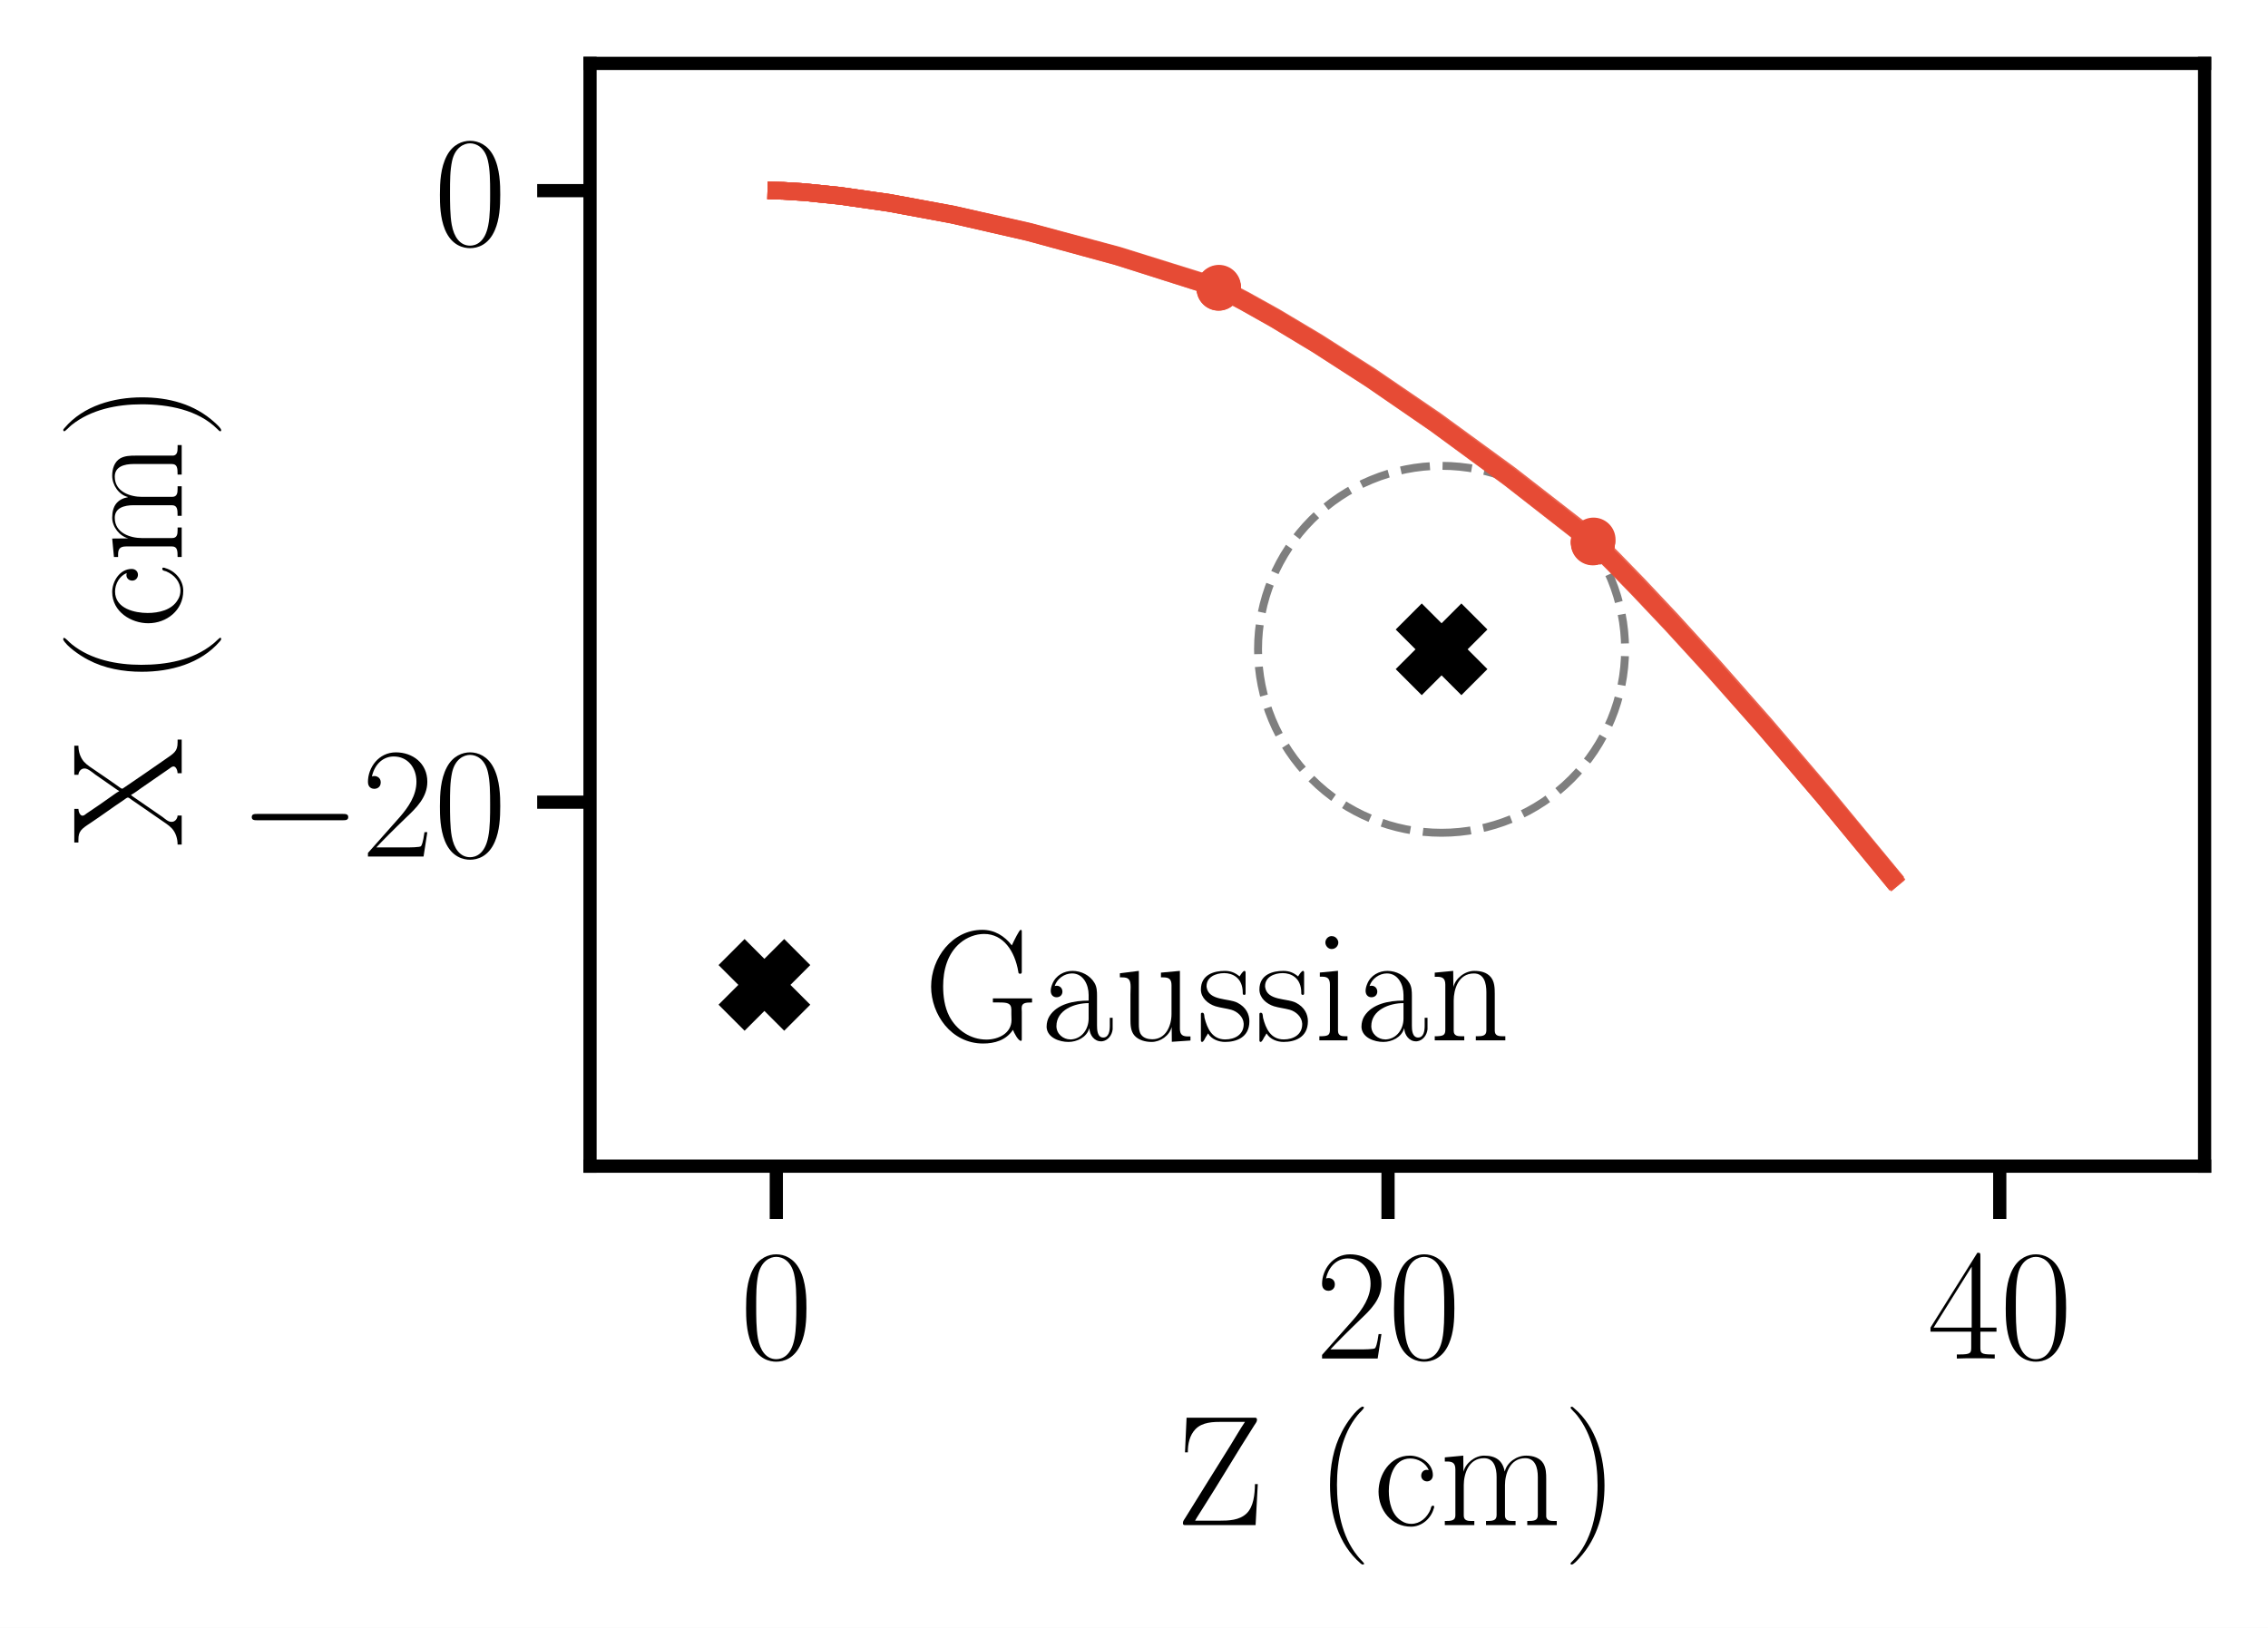
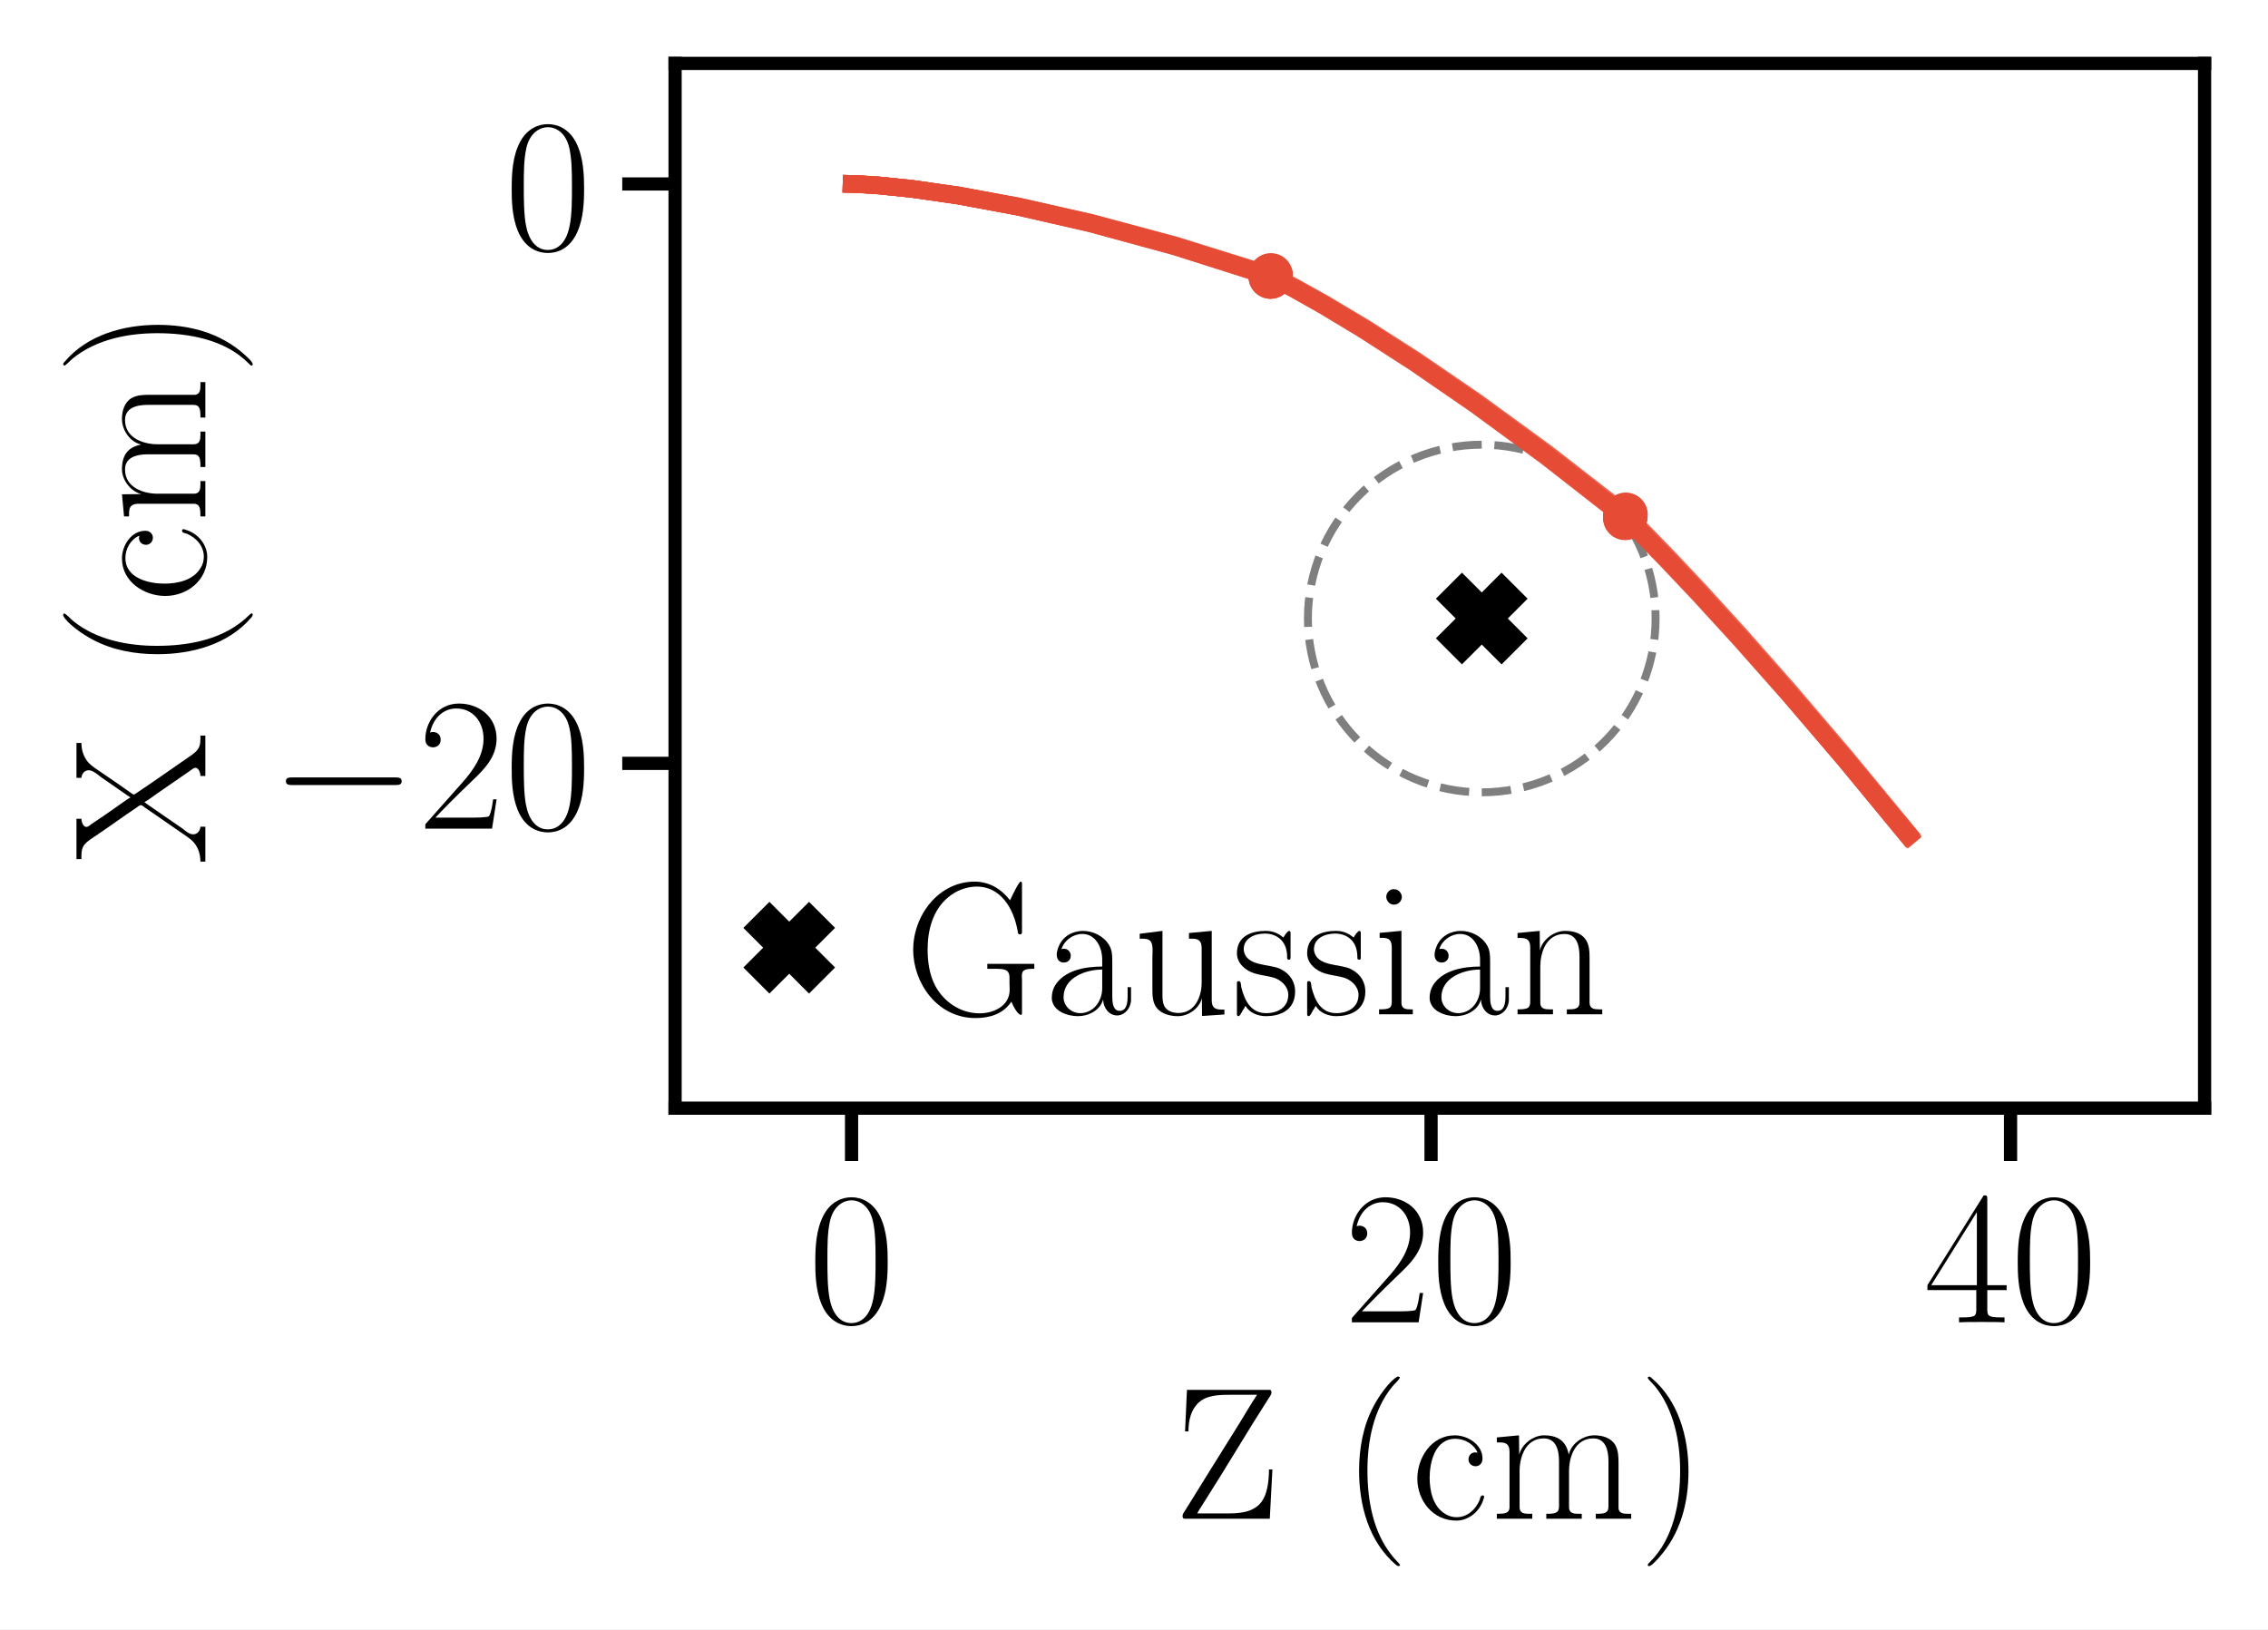
- <svg xmlns="http://www.w3.org/2000/svg" xmlns:xlink="http://www.w3.org/1999/xlink" width="257.52pt" height="184.879pt" viewBox="0 0 257.52 184.879" version="1.1">
+ <svg xmlns="http://www.w3.org/2000/svg" xmlns:xlink="http://www.w3.org/1999/xlink" width="257.52pt" height="185.028pt" viewBox="0 0 257.52 185.028" version="1.1">
  <defs>
    <style type="text/css">*{stroke-linejoin: round; stroke-linecap: butt}</style>
  </defs>
  <g id="figure_1">
    <g id="patch_1">
-       <path d="M 0 184.879  L 257.52 184.879  L 257.52 0  L 0 0  z " style="fill: #ffffff" />
+       <path d="M 0 185.028  L 257.52 185.028  L 257.52 0  L 0 0  z " style="fill: #ffffff" />
    </g>
    <g id="axes_1">
      <g id="patch_2">
-         <path d="M 66.994 132.446  L 250.32 132.446  L 250.32 7.2  L 66.994 7.2  z " style="fill: #ffffff" />
+         <path d="M 76.652 125.847  L 250.32 125.847  L 250.32 7.2  L 76.652 7.2  z " style="fill: #ffffff" />
      </g>
      <g id="matplotlib.axis_1">
        <g id="xtick_1">
          <g id="line2d_1">
            <defs>
-               <path id="ma974ca50a1" d="M 0 0  L 0 6  " style="stroke: #000000; stroke-width: 1.5" />
-             </defs>
-             <g>
-               <use xlink:href="#ma974ca50a1" x="88.147" y="132.446" style="stroke: #000000; stroke-width: 1.5" />
+               <path id="m8c1c9c15db" d="M 0 0  L 0 6  " style="stroke: #000000; stroke-width: 1.5" />
+             </defs>
+             <g>
+               <use xlink:href="#m8c1c9c15db" x="96.691" y="125.847" style="stroke: #000000; stroke-width: 1.5" />
            </g>
          </g>
          <g id="text_1">
-             <g transform="translate(84.03441 154.295) scale(0.18 -0.18)">
+             <g transform="translate(91.75621 150.1662) scale(0.216 -0.216)">
              <defs>
                <path id="CMR17-32" d="M 2688 2038  C 2688 2430 2681 3099 2412 3613  C 2176 4063 1798 4224 1465 4224  C 1158 4224 768 4082 524 3620  C 268 3137 243 2539 243 2038  C 243 1671 249 1112 448 623  C 723 -39 1216 -128 1465 -128  C 1760 -128 2208 -7 2470 604  C 2662 1048 2688 1568 2688 2038  z M 1465 -26  C 1056 -26 812 328 723 816  C 652 1196 652 1749 652 2109  C 652 2604 652 3015 736 3407  C 857 3954 1216 4121 1465 4121  C 1728 4121 2067 3947 2188 3420  C 2272 3054 2278 2623 2278 2109  C 2278 1691 2278 1176 2201 797  C 2067 96 1689 -26 1465 -26  z " transform="scale(0.015625)" />
              </defs>
              <use xlink:href="#CMR17-32" transform="scale(0.996264)" />
            </g>
          </g>
        </g>
        <g id="xtick_2">
          <g id="line2d_2">
            <g>
-               <use xlink:href="#ma974ca50a1" x="157.604" y="132.446" style="stroke: #000000; stroke-width: 1.5" />
+               <use xlink:href="#m8c1c9c15db" x="162.489" y="125.847" style="stroke: #000000; stroke-width: 1.5" />
            </g>
          </g>
          <g id="text_2">
-             <g transform="translate(149.3799 154.295) scale(0.18 -0.18)">
+             <g transform="translate(152.6198 150.1662) scale(0.216 -0.216)">
              <defs>
                <path id="CMR17-34" d="M 2668 990  L 2553 990  C 2489 537 2438 460 2412 422  C 2380 371 1920 371 1830 371  L 601 371  C 832 620 1280 1073 1824 1596  C 2214 1966 2668 2400 2668 3033  C 2668 3788 2067 4224 1395 4224  C 691 4224 262 3603 262 3027  C 262 2777 448 2745 524 2745  C 588 2745 780 2783 780 3007  C 780 3206 614 3264 524 3264  C 486 3264 448 3257 422 3244  C 544 3788 915 4057 1305 4057  C 1862 4057 2227 3616 2227 3033  C 2227 2477 1900 1998 1536 1583  L 262 147  L 262 0  L 2515 0  L 2668 990  z " transform="scale(0.015625)" />
              </defs>
              <use xlink:href="#CMR17-34" transform="scale(0.996264)" />
              <use xlink:href="#CMR17-32" transform="translate(45.69048 0) scale(0.996264)" />
            </g>
          </g>
        </g>
        <g id="xtick_3">
          <g id="line2d_3">
            <g>
-               <use xlink:href="#ma974ca50a1" x="227.062" y="132.446" style="stroke: #000000; stroke-width: 1.5" />
+               <use xlink:href="#m8c1c9c15db" x="228.287" y="125.847" style="stroke: #000000; stroke-width: 1.5" />
            </g>
          </g>
          <g id="text_3">
-             <g transform="translate(218.8375 154.295) scale(0.18 -0.18)">
+             <g transform="translate(218.418 150.1662) scale(0.216 -0.216)">
              <defs>
                <path id="CMR17-36" d="M 2150 4147  C 2150 4281 2144 4288 2028 4288  L 128 1254  L 128 1088  L 1779 1088  L 1779 460  C 1779 230 1766 166 1318 166  L 1196 166  L 1196 0  C 1401 12 1747 12 1964 12  C 2182 12 2528 12 2732 0  L 2732 166  L 2611 166  C 2163 166 2150 230 2150 460  L 2150 1088  L 2803 1088  L 2803 1254  L 2150 1254  L 2150 4147  z M 1798 3723  L 1798 1254  L 256 1254  L 1798 3723  z " transform="scale(0.015625)" />
              </defs>
              <use xlink:href="#CMR17-36" transform="scale(0.996264)" />
              <use xlink:href="#CMR17-32" transform="translate(45.69048 0) scale(0.996264)" />
            </g>
          </g>
        </g>
        <g id="text_4">
-           <g transform="translate(133.3843 173.2123) scale(0.18 -0.18)">
+           <g transform="translate(133.1591 172.467) scale(0.216 -0.216)">
            <defs>
              <path id="SFRM1728-73" d="M 480 4352  L 416 2949  L 531 2949  C 531 3293 601 3637 838 3886  C 1120 4179 1561 4185 1939 4185  L 2848 4185  C 2636 3873 2451 3542 2252 3223  C 1644 2249 1030 1268 428 293  C 390 230 332 166 332 89  C 332 25 352 0 409 0  L 3277 0  L 3366 1663  L 3251 1663  C 3244 1249 3200 752 2912 472  C 2617 191 2188 179 1798 179  L 825 179  C 908 332 1011 478 1100 625  C 1824 1758 2502 2917 3225 4045  C 3264 4108 3328 4179 3334 4255  C 3334 4300 3328 4352 3270 4352  L 480 4352  z " transform="scale(0.015625)" />
              <path id="SFRM1728-19f" d="M 1913 4800  C 1651 4665 1286 4152 1100 3793  C 748 3132 614 2369 614 1619  C 614 458 940 -767 1849 -1549  C 1875 -1568 1907 -1600 1945 -1600  C 1964 -1600 1996 -1588 1996 -1568  C 1996 -1524 1804 -1357 1728 -1248  C 1081 -446 896 631 896 1638  C 896 2619 1100 3677 1728 4453  C 1804 4556 1990 4704 1990 4774  C 1990 4787 1964 4800 1939 4800  C 1926 4806 1920 4800 1913 4800  z " transform="scale(0.015625)" />
              <path id="SFRM1728-fe" d="M 2278 2227  C 2252 2233 2220 2240 2195 2240  C 2060 2240 1971 2131 1971 2003  C 1971 1868 2080 1772 2208 1772  C 2336 1772 2444 1868 2444 2028  C 2444 2508 1939 2816 1510 2816  C 704 2816 243 2041 243 1356  C 243 608 768 -64 1561 -64  C 1984 -64 2361 256 2476 659  C 2489 678 2496 710 2496 736  L 2496 755  C 2496 780 2470 787 2451 787  C 2368 787 2368 691 2348 633  C 2208 300 1926 51 1568 51  C 1440 51 1305 83 1190 160  C 774 403 659 934 659 1382  C 659 1881 825 2700 1529 2700  C 1843 2700 2163 2515 2278 2227  z " transform="scale(0.015625)" />
              <path id="SFRM1728-17b" d="M 256 2745  L 256 2577  L 352 2577  C 563 2577 684 2520 684 2256  L 684 391  C 684 172 499 166 256 166  L 256 0  L 1452 0  L 1452 166  L 1337 166  C 1184 166 1024 185 1024 385  L 1024 1619  C 1024 2063 1216 2712 1843 2712  C 2246 2712 2355 2333 2355 1947  L 2355 410  C 2355 179 2201 166 1926 166  L 1926 0  L 3123 0  L 3123 166  L 3008 166  C 2854 166 2694 185 2694 385  L 2694 1619  C 2694 2063 2886 2712 3513 2712  C 3917 2712 4025 2333 4025 1947  L 4025 410  C 4025 179 3872 166 3597 166  L 3597 0  L 4793 0  L 4793 166  L 4685 166  C 4537 166 4390 179 4365 340  L 4365 1876  C 4365 2089 4358 2301 4256 2487  C 4115 2732 3821 2816 3552 2816  C 3168 2816 2777 2545 2688 2179  L 2681 2179  C 2598 2610 2329 2816 1849 2816  C 1478 2816 1094 2513 1011 2159  L 1004 2816  L 256 2745  z " transform="scale(0.015625)" />
              <path id="SFRM1728-1a0" d="M 358 4787  C 345 4780 339 4767 339 4761  C 339 4716 518 4556 595 4460  C 1222 3672 1433 2621 1433 1622  C 1433 552 1216 -659 428 -1447  C 403 -1479 339 -1524 339 -1562  C 339 -1588 358 -1600 384 -1600  C 460 -1600 608 -1434 691 -1344  C 1452 -511 1715 539 1715 1609  C 1715 2749 1382 3979 473 4748  C 448 4767 422 4800 390 4800  C 377 4800 364 4793 358 4787  z " transform="scale(0.015625)" />
            </defs>
            <use xlink:href="#SFRM1728-73" transform="scale(0.996264)" />
            <use xlink:href="#SFRM1728-19f" transform="translate(88.3975 0) scale(0.996264)" />
            <use xlink:href="#SFRM1728-fe" transform="translate(124.7908 0) scale(0.996264)" />
            <use xlink:href="#SFRM1728-17b" transform="translate(166.3877 0) scale(0.996264)" />
            <use xlink:href="#SFRM1728-1a0" transform="translate(244.41 0) scale(0.996264)" />
          </g>
        </g>
      </g>
      <g id="matplotlib.axis_2">
        <g id="ytick_1">
          <g id="line2d_4">
            <defs>
-               <path id="m20b58868c9" d="M 0 0  L -6 0  " style="stroke: #000000; stroke-width: 1.5" />
-             </defs>
-             <g>
-               <use xlink:href="#m20b58868c9" x="66.994" y="91.109" style="stroke: #000000; stroke-width: 1.5" />
+               <path id="m735bc4b423" d="M 0 0  L -6 0  " style="stroke: #000000; stroke-width: 1.5" />
+             </defs>
+             <g>
+               <use xlink:href="#m735bc4b423" x="76.652" y="86.688" style="stroke: #000000; stroke-width: 1.5" />
            </g>
          </g>
          <g id="text_5">
-             <g transform="translate(27.09724 97.28373) scale(0.18 -0.18)">
+             <g transform="translate(30.67668 94.09785) scale(0.216 -0.216)">
              <defs>
                <path id="CMSY10-1" d="M 4217 1472  C 4326 1472 4441 1472 4441 1600  C 4441 1728 4326 1728 4217 1728  L 755 1728  C 646 1728 531 1728 531 1600  C 531 1472 646 1472 755 1472  L 4217 1472  z " transform="scale(0.015625)" />
              </defs>
              <use xlink:href="#CMSY10-1" transform="scale(0.996264)" />
              <use xlink:href="#CMR17-34" transform="translate(77.48747 0) scale(0.996264)" />
              <use xlink:href="#CMR17-32" transform="translate(123.1779 0) scale(0.996264)" />
            </g>
          </g>
        </g>
        <g id="ytick_2">
          <g id="line2d_5">
            <g>
-               <use xlink:href="#m20b58868c9" x="66.994" y="21.651" style="stroke: #000000; stroke-width: 1.5" />
+               <use xlink:href="#m735bc4b423" x="76.652" y="20.89" style="stroke: #000000; stroke-width: 1.5" />
            </g>
          </g>
          <g id="text_6">
-             <g transform="translate(49.26927 27.82611) scale(0.18 -0.18)">
+             <g transform="translate(57.28312 28.29966) scale(0.216 -0.216)">
              <use xlink:href="#CMR17-32" transform="scale(0.996264)" />
            </g>
          </g>
        </g>
        <g id="text_7">
-           <g transform="translate(20.63014 96.26231) rotate(-90) scale(0.18 -0.18)">
+           <g transform="translate(23.31615 98.25089) rotate(-90) scale(0.216 -0.216)">
            <defs>
              <path id="SFRM1728-6f" d="M 204 4352  L 204 4185  L 320 4185  C 659 4185 748 4077 998 3694  C 1299 3242 1625 2803 1926 2351  C 1964 2293 2028 2223 2028 2179  C 2028 2134 1958 2064 1926 2013  L 1638 1593  C 1472 1351 1305 1115 1139 873  C 1024 714 921 529 774 395  C 595 236 358 166 121 166  L 121 0  L 1299 0  L 1299 166  C 1171 172 1043 268 1043 402  L 1043 421  C 1043 548 1164 675 1241 777  C 1465 1109 1702 1440 1926 1771  C 1996 1866 2054 1968 2131 2058  C 2214 1905 2329 1758 2432 1612  C 2688 1249 2937 873 3193 510  C 3225 465 3289 395 3289 332  C 3289 230 3123 166 3014 166  L 3014 0  L 4377 0  L 4377 166  L 4262 166  C 3897 166 3827 306 3558 695  C 3180 1242 2790 1796 2419 2351  C 2406 2370 2387 2389 2387 2414  C 2387 2452 2451 2522 2483 2573  L 2752 2956  C 2873 3134 3001 3319 3123 3497  C 3232 3656 3334 3828 3481 3962  C 3661 4115 3897 4185 4128 4185  L 4128 4352  L 2950 4352  L 2950 4185  C 3078 4178 3206 4083 3206 3943  L 3206 3930  C 3206 3803 3052 3624 2956 3497  C 2764 3217 2572 2943 2380 2669  C 2355 2624 2316 2586 2297 2535  L 2284 2535  C 2220 2656 2131 2765 2054 2879  C 1824 3204 1600 3522 1382 3854  C 1344 3905 1292 3956 1292 4019  C 1292 4121 1459 4185 1568 4185  L 1568 4352  L 204 4352  z " transform="scale(0.015625)" />
            </defs>
            <use xlink:href="#SFRM1728-6f" transform="scale(0.996264)" />
            <use xlink:href="#SFRM1728-19f" transform="translate(101.3665 0) scale(0.996264)" />
            <use xlink:href="#SFRM1728-fe" transform="translate(137.7599 0) scale(0.996264)" />
            <use xlink:href="#SFRM1728-17b" transform="translate(179.3568 0) scale(0.996264)" />
            <use xlink:href="#SFRM1728-1a0" transform="translate(257.3791 0) scale(0.996264)" />
          </g>
        </g>
      </g>
      <g id="patch_3">
-         <path d="M 163.682 94.582  C 169.208 94.582 174.508 92.386 178.416 88.479  C 182.323 84.571 184.519 79.271 184.519 73.745  C 184.519 68.219 182.323 62.918 178.416 59.01  C 174.508 55.103 169.208 52.907 163.682 52.907  C 158.156 52.907 152.855 55.103 148.948 59.01  C 145.04 62.918 142.844 68.219 142.844 73.745  C 142.844 79.271 145.04 84.571 148.948 88.479  C 152.855 92.386 158.156 94.582 163.682 94.582  L 163.682 94.582  z " clip-path="url(#pe9973229c6)" style="fill: none; opacity: 0.5; stroke-dasharray: 3.33,1.44; stroke-dashoffset: 0; stroke: #000000; stroke-width: 0.9; stroke-linejoin: miter" />
+         <path d="M 168.246 89.978  C 173.481 89.978 178.503 87.898 182.204 84.197  C 185.906 80.495 187.986 75.474 187.986 70.239  C 187.986 65.004 185.906 59.982 182.204 56.281  C 178.503 52.579 173.481 50.499 168.246 50.499  C 163.011 50.499 157.99 52.579 154.288 56.281  C 150.587 59.982 148.507 65.004 148.507 70.239  C 148.507 75.474 150.587 80.495 154.288 84.197  C 157.99 87.898 163.011 89.978 168.246 89.978  L 168.246 89.978  z " clip-path="url(#pe6ef23dbfe)" style="fill: none; opacity: 0.5; stroke-dasharray: 3.33,1.44; stroke-dashoffset: 0; stroke: #000000; stroke-width: 0.9; stroke-linejoin: miter" />
      </g>
      <g id="patch_4">
-         <path d="M 66.994 132.446  L 66.994 7.2  " style="fill: none; stroke: #000000; stroke-width: 1.5; stroke-linejoin: miter; stroke-linecap: square" />
+         <path d="M 76.652 125.847  L 76.652 7.2  " style="fill: none; stroke: #000000; stroke-width: 1.5; stroke-linejoin: miter; stroke-linecap: square" />
      </g>
      <g id="patch_5">
-         <path d="M 250.32 132.446  L 250.32 7.2  " style="fill: none; stroke: #000000; stroke-width: 1.5; stroke-linejoin: miter; stroke-linecap: square" />
+         <path d="M 250.32 125.847  L 250.32 7.2  " style="fill: none; stroke: #000000; stroke-width: 1.5; stroke-linejoin: miter; stroke-linecap: square" />
      </g>
      <g id="patch_6">
-         <path d="M 66.994 132.446  L 250.32 132.446  " style="fill: none; stroke: #000000; stroke-width: 1.5; stroke-linejoin: miter; stroke-linecap: square" />
+         <path d="M 76.652 125.847  L 250.32 125.847  " style="fill: none; stroke: #000000; stroke-width: 1.5; stroke-linejoin: miter; stroke-linecap: square" />
      </g>
      <g id="patch_7">
-         <path d="M 66.994 7.2  L 250.32 7.2  " style="fill: none; stroke: #000000; stroke-width: 1.5; stroke-linejoin: miter; stroke-linecap: square" />
+         <path d="M 76.652 7.2  L 250.32 7.2  " style="fill: none; stroke: #000000; stroke-width: 1.5; stroke-linejoin: miter; stroke-linecap: square" />
      </g>
      <g id="line2d_6">
-         <path d="M 88.147 21.651  L 88.957 21.674  L 91.384 21.828  L 95.412 22.247  L 101.017 23.06  L 108.164 24.397  L 116.808 26.382  L 126.898 29.139  L 138.369 32.786  L 139.091 33.141  L 141.231 34.265  L 144.739 36.244  L 149.566 39.158  L 155.654 43.087  L 162.943 48.107  L 171.369 54.292  L 180.863 61.709  L 181.438 62.264  L 183.139 63.955  L 185.928 66.816  L 189.769 70.882  L 194.623 76.186  L 200.451 82.76  L 207.211 90.635  L 214.864 99.841  " clip-path="url(#pe9973229c6)" style="fill: none; stroke: #e64b35; stroke-opacity: 0.85; stroke-width: 2; stroke-linecap: square" />
+         <path d="M 96.691 20.89  L 97.459 20.911  L 99.758 21.057  L 103.574 21.454  L 108.883 22.225  L 115.653 23.491  L 123.843 25.372  L 133.4 27.983  L 144.267 31.438  L 144.952 31.774  L 146.978 32.839  L 150.302 34.713  L 154.874 37.474  L 160.642 41.196  L 167.547 45.952  L 175.529 51.81  L 184.523 58.837  L 185.067 59.363  L 186.678 60.965  L 189.321 63.675  L 192.959 67.527  L 197.558 72.551  L 203.078 78.779  L 209.483 86.239  L 216.732 94.96  " clip-path="url(#pe6ef23dbfe)" style="fill: none; stroke: #e64b35; stroke-opacity: 0.85; stroke-width: 2; stroke-linecap: square" />
      </g>
      <g id="line2d_7">
-         <path d="M 88.147 21.651  L 88.957 21.673  L 91.384 21.828  L 95.412 22.246  L 101.016 23.058  L 108.162 24.393  L 116.807 26.376  L 126.896 29.129  L 138.367 32.77  L 139.09 33.126  L 141.23 34.249  L 144.74 36.224  L 149.568 39.135  L 155.659 43.06  L 162.951 48.074  L 171.382 54.252  L 180.881 61.661  L 181.457 62.216  L 183.159 63.905  L 185.952 66.763  L 189.798 70.823  L 194.659 76.121  L 200.496 82.686  L 207.27 90.551  L 214.938 99.744  " clip-path="url(#pe9973229c6)" style="fill: none; stroke: #e64b35; stroke-opacity: 0.85; stroke-width: 2; stroke-linecap: square" />
+         <path d="M 96.691 20.89  L 97.459 20.911  L 99.757 21.057  L 103.573 21.453  L 108.882 22.223  L 115.652 23.487  L 123.841 25.366  L 133.399 27.974  L 144.266 31.423  L 144.951 31.76  L 146.978 32.823  L 150.303 34.695  L 154.876 37.452  L 160.646 41.17  L 167.554 45.921  L 175.54 51.773  L 184.54 58.792  L 185.085 59.317  L 186.697 60.917  L 189.343 63.624  L 192.986 67.471  L 197.592 72.49  L 203.121 78.709  L 209.538 86.159  L 216.802 94.868  " clip-path="url(#pe6ef23dbfe)" style="fill: none; stroke: #e64b35; stroke-opacity: 0.85; stroke-width: 2; stroke-linecap: square" />
      </g>
      <g id="line2d_8">
-         <path d="M 88.147 21.651  L 88.957 21.673  L 91.383 21.827  L 95.411 22.242  L 101.016 23.049  L 108.164 24.374  L 116.812 26.343  L 126.907 29.077  L 138.387 32.694  L 139.11 33.046  L 141.251 34.163  L 144.761 36.13  L 149.589 39.029  L 155.677 42.943  L 162.965 47.946  L 171.388 54.113  L 180.876 61.515  L 181.45 62.07  L 183.146 63.761  L 185.928 66.625  L 189.755 70.697  L 194.588 76.01  L 200.387 82.599  L 207.108 90.495  L 214.71 99.728  " clip-path="url(#pe9973229c6)" style="fill: none; stroke: #e64b35; stroke-opacity: 0.85; stroke-width: 2; stroke-linecap: square" />
+         <path d="M 96.691 20.89  L 97.459 20.911  L 99.757 21.056  L 103.573 21.449  L 108.882 22.214  L 115.654 23.469  L 123.846 25.334  L 133.409 27.924  L 144.284 31.351  L 144.969 31.685  L 146.997 32.742  L 150.322 34.605  L 154.896 37.352  L 160.663 41.059  L 167.568 45.799  L 175.547 51.642  L 184.535 58.653  L 185.078 59.179  L 186.686 60.781  L 189.32 63.494  L 192.946 67.351  L 197.525 72.385  L 203.017 78.626  L 209.385 86.106  L 216.586 94.853  " clip-path="url(#pe6ef23dbfe)" style="fill: none; stroke: #e64b35; stroke-opacity: 0.85; stroke-width: 2; stroke-linecap: square" />
      </g>
      <g id="line2d_9">
-         <path d="M 88.147 21.651  L 88.957 21.673  L 91.383 21.826  L 95.41 22.24  L 101.014 23.045  L 108.161 24.367  L 116.808 26.332  L 126.902 29.059  L 138.383 32.667  L 139.106 33.019  L 141.247 34.134  L 144.757 36.099  L 149.585 38.997  L 155.672 42.909  L 162.958 47.912  L 171.377 54.081  L 180.858 61.486  L 181.431 62.042  L 183.126 63.735  L 185.906 66.602  L 189.73 70.676  L 194.561 75.994  L 200.357 82.586  L 207.076 90.485  L 214.676 99.721  " clip-path="url(#pe9973229c6)" style="fill: none; stroke: #e64b35; stroke-opacity: 0.85; stroke-width: 2; stroke-linecap: square" />
+         <path d="M 96.691 20.89  L 97.458 20.911  L 99.757 21.056  L 103.572 21.448  L 108.88 22.21  L 115.651 23.463  L 123.842 25.324  L 133.405 27.907  L 144.28 31.326  L 144.966 31.659  L 146.994 32.715  L 150.319 34.576  L 154.892 37.322  L 160.659 41.028  L 167.561 45.768  L 175.536 51.611  L 184.518 58.626  L 185.061 59.153  L 186.667 60.757  L 189.299 63.472  L 192.923 67.332  L 197.499 72.369  L 202.989 78.614  L 209.354 86.097  L 216.554 94.846  " clip-path="url(#pe6ef23dbfe)" style="fill: none; stroke: #e64b35; stroke-opacity: 0.85; stroke-width: 2; stroke-linecap: square" />
      </g>
      <g id="line2d_10">
-         <path d="M 88.147 21.651  L 88.957 21.673  L 91.383 21.825  L 95.41 22.236  L 101.014 23.034  L 108.163 24.347  L 116.813 26.296  L 126.913 29.003  L 138.403 32.585  L 139.127 32.934  L 141.271 34.043  L 144.786 35.996  L 149.62 38.88  L 155.716 42.775  L 163.013 47.758  L 171.443 53.906  L 180.937 61.287  L 181.511 61.842  L 183.209 63.532  L 185.991 66.394  L 189.821 70.462  L 194.657 75.772  L 200.459 82.356  L 207.186 90.246  L 214.793 99.473  " clip-path="url(#pe9973229c6)" style="fill: none; stroke: #e64b35; stroke-opacity: 0.85; stroke-width: 2; stroke-linecap: square" />
+         <path d="M 96.691 20.89  L 97.458 20.911  L 99.756 21.054  L 103.571 21.444  L 108.88 22.2  L 115.652 23.443  L 123.847 25.29  L 133.415 27.854  L 144.299 31.247  L 144.986 31.579  L 147.016 32.628  L 150.346 34.479  L 154.926 37.211  L 160.701 40.9  L 167.612 45.622  L 175.599 51.445  L 184.593 58.437  L 185.137 58.963  L 186.744 60.564  L 189.381 63.275  L 193.008 67.129  L 197.59 72.159  L 203.086 78.397  L 209.458 85.871  L 216.665 94.612  " clip-path="url(#pe6ef23dbfe)" style="fill: none; stroke: #e64b35; stroke-opacity: 0.85; stroke-width: 2; stroke-linecap: square" />
      </g>
      <g id="line2d_11">
        <defs>
-           <path id="m294b52f908" d="M 0 2  C 0.53 2 1.039 1.789 1.414 1.414  C 1.789 1.039 2 0.53 2 0  C 2 -0.53 1.789 -1.039 1.414 -1.414  C 1.039 -1.789 0.53 -2 0 -2  C -0.53 -2 -1.039 -1.789 -1.414 -1.414  C -1.789 -1.039 -2 -0.53 -2 0  C -2 0.53 -1.789 1.039 -1.414 1.414  C -1.039 1.789 -0.53 2 0 2  z " style="stroke: #e64b35" />
+           <path id="mb9ed42a585" d="M 0 2  C 0.53 2 1.039 1.789 1.414 1.414  C 1.789 1.039 2 0.53 2 0  C 2 -0.53 1.789 -1.039 1.414 -1.414  C 1.039 -1.789 0.53 -2 0 -2  C -0.53 -2 -1.039 -1.789 -1.414 -1.414  C -1.789 -1.039 -2 -0.53 -2 0  C -2 0.53 -1.789 1.039 -1.414 1.414  C -1.039 1.789 -0.53 2 0 2  z " style="stroke: #e64b35" />
        </defs>
-         <g clip-path="url(#pe9973229c6)">
-           <use xlink:href="#m294b52f908" x="138.369" y="32.786" style="fill: #e64b35; stroke: #e64b35" />
+         <g clip-path="url(#pe6ef23dbfe)">
+           <use xlink:href="#mb9ed42a585" x="144.267" y="31.438" style="fill: #e64b35; stroke: #e64b35" />
        </g>
      </g>
      <g id="line2d_12">
-         <g clip-path="url(#pe9973229c6)">
-           <use xlink:href="#m294b52f908" x="180.863" y="61.709" style="fill: #e64b35; stroke: #e64b35" />
+         <g clip-path="url(#pe6ef23dbfe)">
+           <use xlink:href="#mb9ed42a585" x="184.523" y="58.837" style="fill: #e64b35; stroke: #e64b35" />
        </g>
      </g>
      <g id="line2d_13">
-         <g clip-path="url(#pe9973229c6)">
-           <use xlink:href="#m294b52f908" x="138.367" y="32.77" style="fill: #e64b35; stroke: #e64b35" />
+         <g clip-path="url(#pe6ef23dbfe)">
+           <use xlink:href="#mb9ed42a585" x="144.266" y="31.423" style="fill: #e64b35; stroke: #e64b35" />
        </g>
      </g>
      <g id="line2d_14">
-         <g clip-path="url(#pe9973229c6)">
-           <use xlink:href="#m294b52f908" x="180.881" y="61.661" style="fill: #e64b35; stroke: #e64b35" />
+         <g clip-path="url(#pe6ef23dbfe)">
+           <use xlink:href="#mb9ed42a585" x="184.54" y="58.792" style="fill: #e64b35; stroke: #e64b35" />
        </g>
      </g>
      <g id="line2d_15">
-         <g clip-path="url(#pe9973229c6)">
-           <use xlink:href="#m294b52f908" x="138.387" y="32.694" style="fill: #e64b35; stroke: #e64b35" />
+         <g clip-path="url(#pe6ef23dbfe)">
+           <use xlink:href="#mb9ed42a585" x="144.284" y="31.351" style="fill: #e64b35; stroke: #e64b35" />
        </g>
      </g>
      <g id="line2d_16">
-         <g clip-path="url(#pe9973229c6)">
-           <use xlink:href="#m294b52f908" x="180.876" y="61.515" style="fill: #e64b35; stroke: #e64b35" />
+         <g clip-path="url(#pe6ef23dbfe)">
+           <use xlink:href="#mb9ed42a585" x="184.535" y="58.653" style="fill: #e64b35; stroke: #e64b35" />
        </g>
      </g>
      <g id="line2d_17">
-         <g clip-path="url(#pe9973229c6)">
-           <use xlink:href="#m294b52f908" x="138.383" y="32.667" style="fill: #e64b35; stroke: #e64b35" />
+         <g clip-path="url(#pe6ef23dbfe)">
+           <use xlink:href="#mb9ed42a585" x="144.28" y="31.326" style="fill: #e64b35; stroke: #e64b35" />
        </g>
      </g>
      <g id="line2d_18">
-         <g clip-path="url(#pe9973229c6)">
-           <use xlink:href="#m294b52f908" x="180.858" y="61.486" style="fill: #e64b35; stroke: #e64b35" />
+         <g clip-path="url(#pe6ef23dbfe)">
+           <use xlink:href="#mb9ed42a585" x="184.518" y="58.626" style="fill: #e64b35; stroke: #e64b35" />
        </g>
      </g>
      <g id="line2d_19">
-         <g clip-path="url(#pe9973229c6)">
-           <use xlink:href="#m294b52f908" x="138.403" y="32.585" style="fill: #e64b35; stroke: #e64b35" />
+         <g clip-path="url(#pe6ef23dbfe)">
+           <use xlink:href="#mb9ed42a585" x="144.299" y="31.247" style="fill: #e64b35; stroke: #e64b35" />
        </g>
      </g>
      <g id="line2d_20">
-         <g clip-path="url(#pe9973229c6)">
-           <use xlink:href="#m294b52f908" x="180.937" y="61.287" style="fill: #e64b35; stroke: #e64b35" />
+         <g clip-path="url(#pe6ef23dbfe)">
+           <use xlink:href="#mb9ed42a585" x="184.593" y="58.437" style="fill: #e64b35; stroke: #e64b35" />
        </g>
      </g>
      <g id="line2d_21">
        <defs>
-           <path id="mb48bf45122" d="M -2.25 4.5  L 0 2.25  L 2.25 4.5  L 4.5 2.25  L 2.25 0  L 4.5 -2.25  L 2.25 -4.5  L 0 -2.25  L -2.25 -4.5  L -4.5 -2.25  L -2.25 0  L -4.5 2.25  z " style="stroke: #000000; stroke-linejoin: miter" />
+           <path id="m51d0f706df" d="M -2.25 4.5  L 0 2.25  L 2.25 4.5  L 4.5 2.25  L 2.25 0  L 4.5 -2.25  L 2.25 -4.5  L 0 -2.25  L -2.25 -4.5  L -4.5 -2.25  L -2.25 0  L -4.5 2.25  z " style="stroke: #000000; stroke-linejoin: miter" />
        </defs>
-         <g clip-path="url(#pe9973229c6)">
-           <use xlink:href="#mb48bf45122" x="163.682" y="73.745" style="stroke: #000000; stroke-linejoin: miter" />
+         <g clip-path="url(#pe6ef23dbfe)">
+           <use xlink:href="#m51d0f706df" x="168.246" y="70.239" style="stroke: #000000; stroke-linejoin: miter" />
        </g>
      </g>
      <g id="legend_1">
        <g id="line2d_22">
          <g>
-             <use xlink:href="#mb48bf45122" x="86.794" y="111.858" style="stroke: #000000; stroke-linejoin: miter" />
+             <use xlink:href="#m51d0f706df" x="89.612" y="107.622" style="stroke: #000000; stroke-linejoin: miter" />
          </g>
        </g>
        <g id="text_8">
-           <g transform="translate(104.7936 118.1584) scale(0.18 -0.18)">
+           <g transform="translate(102.5722 115.1823) scale(0.216 -0.216)">
            <defs>
              <path id="SFRM1728-34" d="M 3648 427  C 3693 304 3859 -20 3974 -20  C 4006 -20 4006 19 4006 51  L 4006 1166  C 4006 1205 4000 1257 4000 1302  C 4000 1516 4141 1536 4422 1536  L 4422 1702  L 2835 1702  L 2835 1536  L 3084 1536  C 3398 1536 3584 1522 3584 1237  L 3584 1062  C 3584 984 3590 907 3590 829  C 3590 284 3059 32 2572 32  C 1932 32 1363 414 1068 978  C 876 1354 819 1786 819 2197  C 819 2847 998 3528 1516 3953  C 1785 4178 2137 4313 2483 4313  C 3257 4313 3725 3619 3865 2782  C 3865 2744 3878 2699 3936 2699  C 3981 2699 4006 2718 4006 2770  L 4006 4422  C 4006 4447 4000 4480 3961 4480  C 3904 4480 3699 4056 3603 3850  C 3302 4236 2899 4480 2406 4480  C 1190 4480 332 3342 332 2178  C 332 1056 1145 -128 2438 -128  C 2899 -128 3366 0 3648 427  z " transform="scale(0.015625)" />
              <path id="SFRM1728-77" d="M 620 2201  C 716 2502 1017 2713 1324 2713  C 1772 2713 1996 2265 1996 1843  L 1996 1612  C 1414 1612 716 1484 403 972  C 332 857 294 704 294 569  L 294 518  C 332 102 819 -64 1177 -64  C 1516 -64 1913 115 2022 486  L 2028 486  C 2035 224 2220 -39 2496 -39  L 2540 -39  C 2784 -7 2944 211 2969 448  L 2969 915  L 2854 915  L 2854 595  C 2854 396 2822 115 2585 115  C 2348 115 2336 435 2336 595  L 2336 1804  C 2336 1990 2329 2169 2233 2329  C 2054 2636 1696 2816 1344 2816  C 1011 2816 665 2643 524 2284  C 492 2208 460 2105 460 2009  C 460 1849 556 1747 697 1747  C 832 1747 934 1836 934 1977  C 934 2112 832 2214 704 2214  C 678 2214 646 2208 620 2201  z M 1996 1510  L 1996 883  C 1996 467 1734 70 1292 38  L 1254 38  C 966 38 691 262 691 576  C 691 1235 1427 1510 1996 1510  z " transform="scale(0.015625)" />
              <path id="SFRM1728-1de" d="M 256 2719  L 256 2553  L 352 2553  C 595 2553 691 2483 691 2164  C 691 2062 684 1959 684 1864  L 684 855  C 684 625 691 370 851 191  C 1017 6 1292 -64 1542 -64  C 1900 -64 2265 191 2355 542  L 2361 -58  L 3116 -7  L 3116 159  L 3020 159  C 2816 159 2688 210 2688 472  L 2688 2816  L 1920 2745  L 1920 2553  L 2022 2553  C 2240 2553 2348 2483 2348 2234  L 2348 1066  C 2348 593 2118 44 1568 44  C 1401 44 1216 89 1113 236  C 1030 357 1024 517 1024 663  L 1024 2816  L 256 2719  z " transform="scale(0.015625)" />
              <path id="SFRM1728-1bd" d="M 480 275  L 492 275  C 627 44 921 -64 1177 -64  C 1619 -64 2163 108 2163 774  C 2163 1056 2028 1344 1683 1523  C 1318 1715 505 1593 428 2169  L 428 2201  C 428 2560 787 2726 1145 2726  C 1472 2726 1894 2540 1894 1932  C 1894 1881 1894 1843 1958 1843  C 2003 1843 2009 1875 2009 1920  L 2009 2752  C 2009 2777 1996 2816 1964 2816  C 1907 2816 1811 2668 1766 2592  C 1580 2745 1408 2816 1164 2816  C 748 2816 198 2675 198 2060  C 198 1721 486 1478 787 1382  C 998 1318 1216 1299 1427 1241  C 1676 1171 1920 953 1932 678  L 1932 652  C 1932 243 1587 38 1184 38  C 652 38 454 486 345 915  C 332 985 345 1120 256 1120  C 204 1120 198 1094 198 1056  L 198 0  C 198 -26 211 -64 243 -64  C 307 -64 358 70 396 134  C 428 179 460 224 480 275  z " transform="scale(0.015625)" />
              <path id="SFRM1728-16b" d="M 275 2749  L 275 2581  L 364 2581  C 569 2581 684 2523 684 2253  L 684 430  C 684 205 608 166 256 166  L 256 0  L 1395 0  L 1395 166  L 1305 166  C 1158 166 1011 185 1011 391  L 1011 2819  L 275 2749  z M 716 4224  C 576 4198 499 4075 499 3966  C 499 3843 601 3702 755 3702  C 915 3702 1024 3831 1024 3966  C 1024 4076 921 4224 768 4224  C 748 4230 729 4224 716 4224  z " transform="scale(0.015625)" />
              <path id="SFRM1728-183" d="M 256 2745  L 256 2577  L 352 2577  C 563 2577 684 2520 684 2256  L 684 430  C 684 211 608 166 256 166  L 256 0  L 1452 0  L 1452 166  L 1337 166  C 1184 166 1024 185 1024 385  L 1024 1613  C 1024 2050 1203 2712 1843 2712  C 2252 2712 2348 2327 2348 1954  L 2348 397  C 2348 179 2169 166 1977 166  L 1920 166  L 1920 0  L 3116 0  L 3116 166  L 3014 166  C 2848 166 2688 185 2688 391  L 2688 1883  C 2688 2121 2681 2384 2521 2571  C 2355 2764 2105 2816 1856 2816  C 1484 2816 1094 2520 1011 2159  L 1004 2816  L 256 2745  z " transform="scale(0.015625)" />
            </defs>
            <use xlink:href="#SFRM1728-34" transform="scale(0.996264)" />
            <use xlink:href="#SFRM1728-77" transform="translate(73.45909 0) scale(0.996264)" />
            <use xlink:href="#SFRM1728-1de" transform="translate(120.2597 0) scale(0.996264)" />
            <use xlink:href="#SFRM1728-1bd" transform="translate(172.2638 0) scale(0.996264)" />
            <use xlink:href="#SFRM1728-1bd" transform="translate(209.1775 0) scale(0.996264)" />
            <use xlink:href="#SFRM1728-16b" transform="translate(246.0911 0) scale(0.996264)" />
            <use xlink:href="#SFRM1728-77" transform="translate(272.0772 0) scale(0.996264)" />
            <use xlink:href="#SFRM1728-183" transform="translate(318.8778 0) scale(0.996264)" />
          </g>
        </g>
      </g>
    </g>
  </g>
  <defs>
-     <clipPath id="pe9973229c6">
-       <rect x="66.994" y="7.2" width="183.326" height="125.246" />
+     <clipPath id="pe6ef23dbfe">
+       <rect x="76.652" y="7.2" width="173.667" height="118.647" />
    </clipPath>
  </defs>
</svg>
